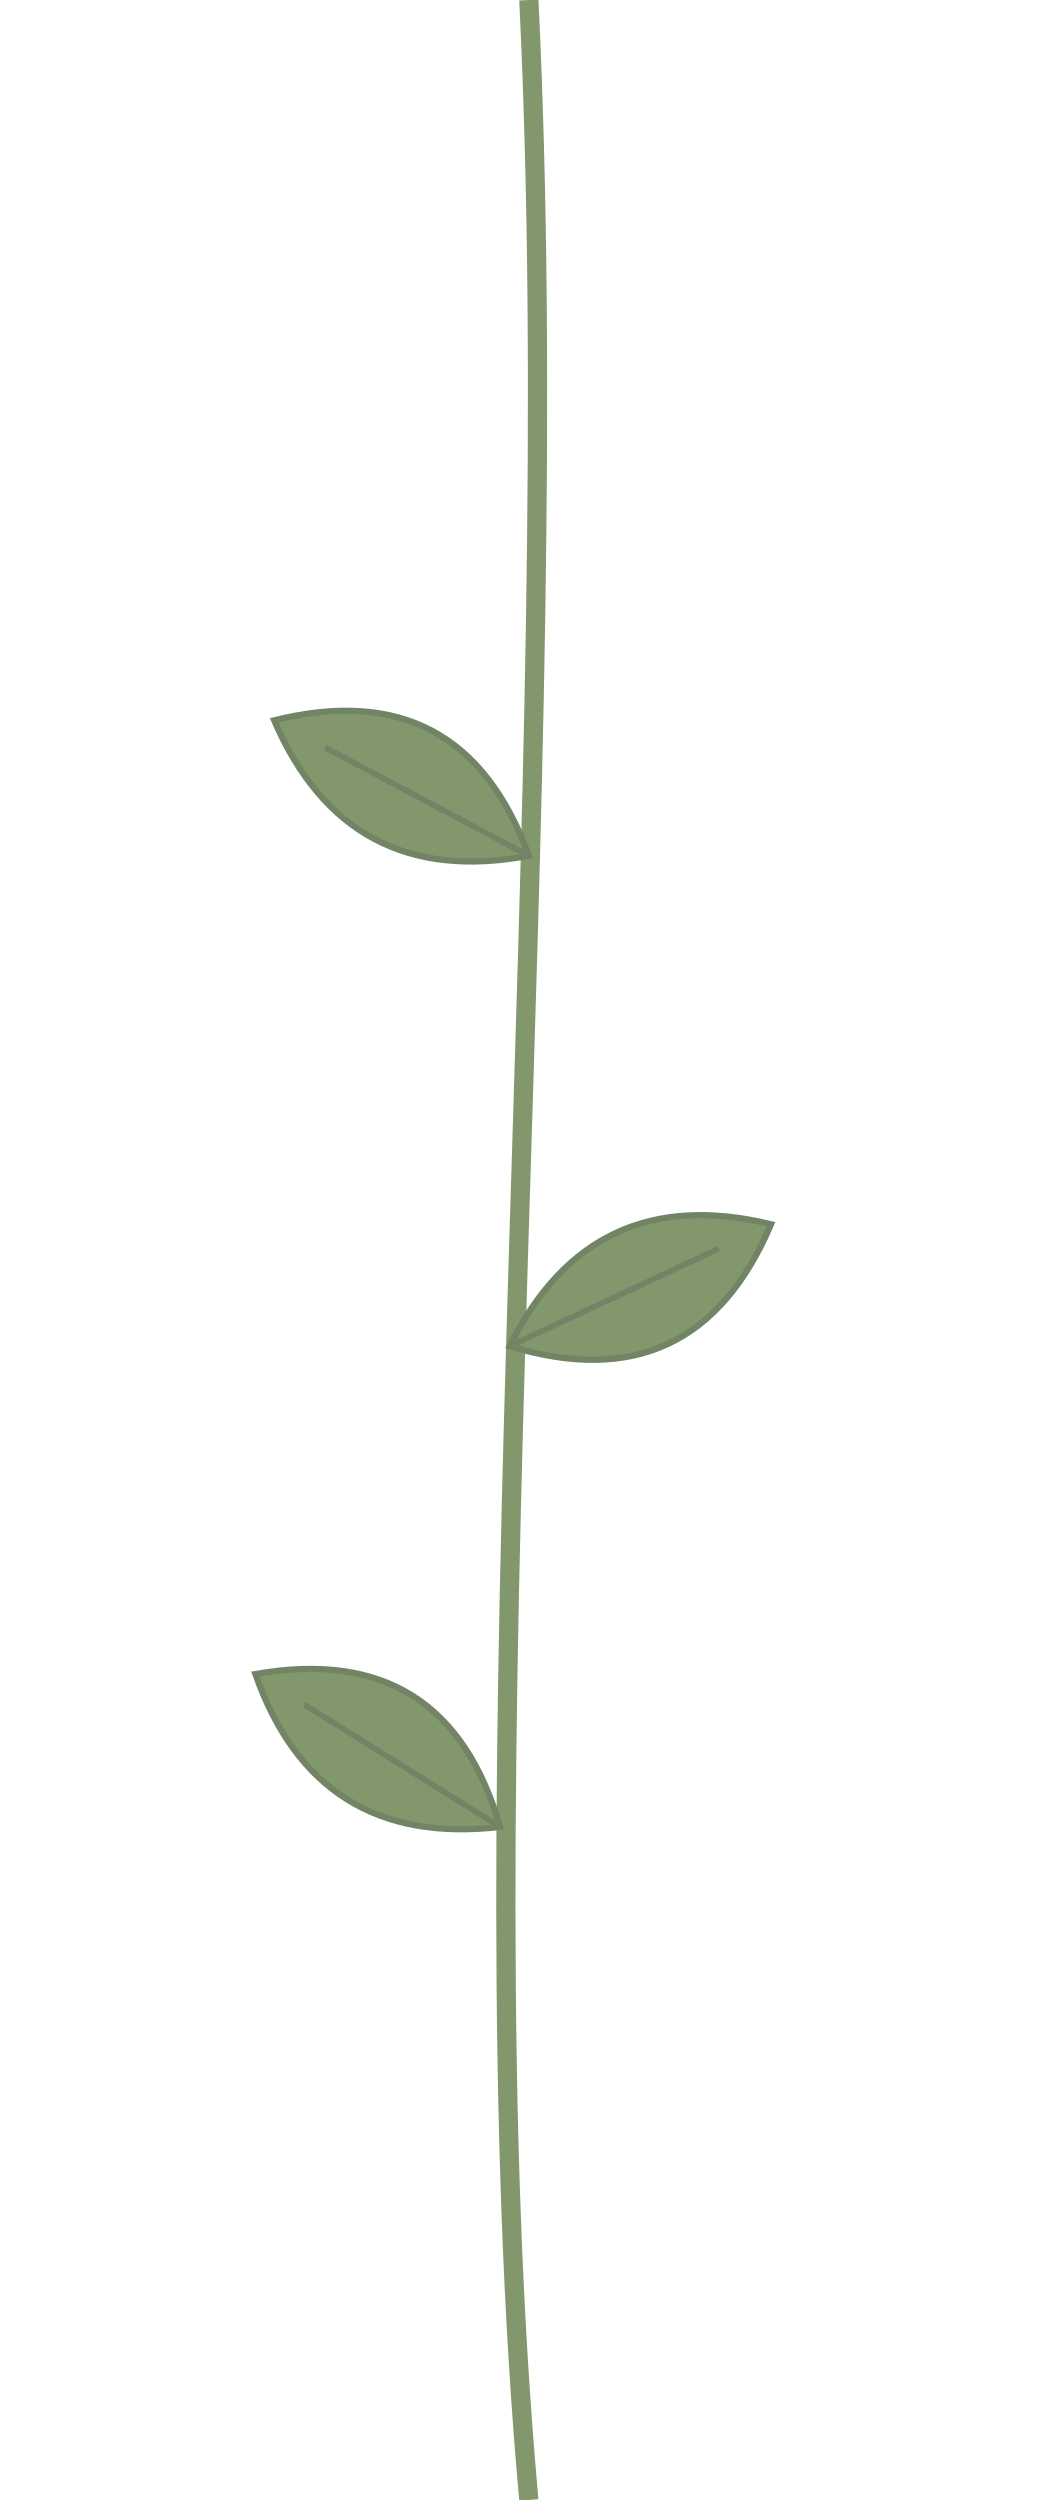
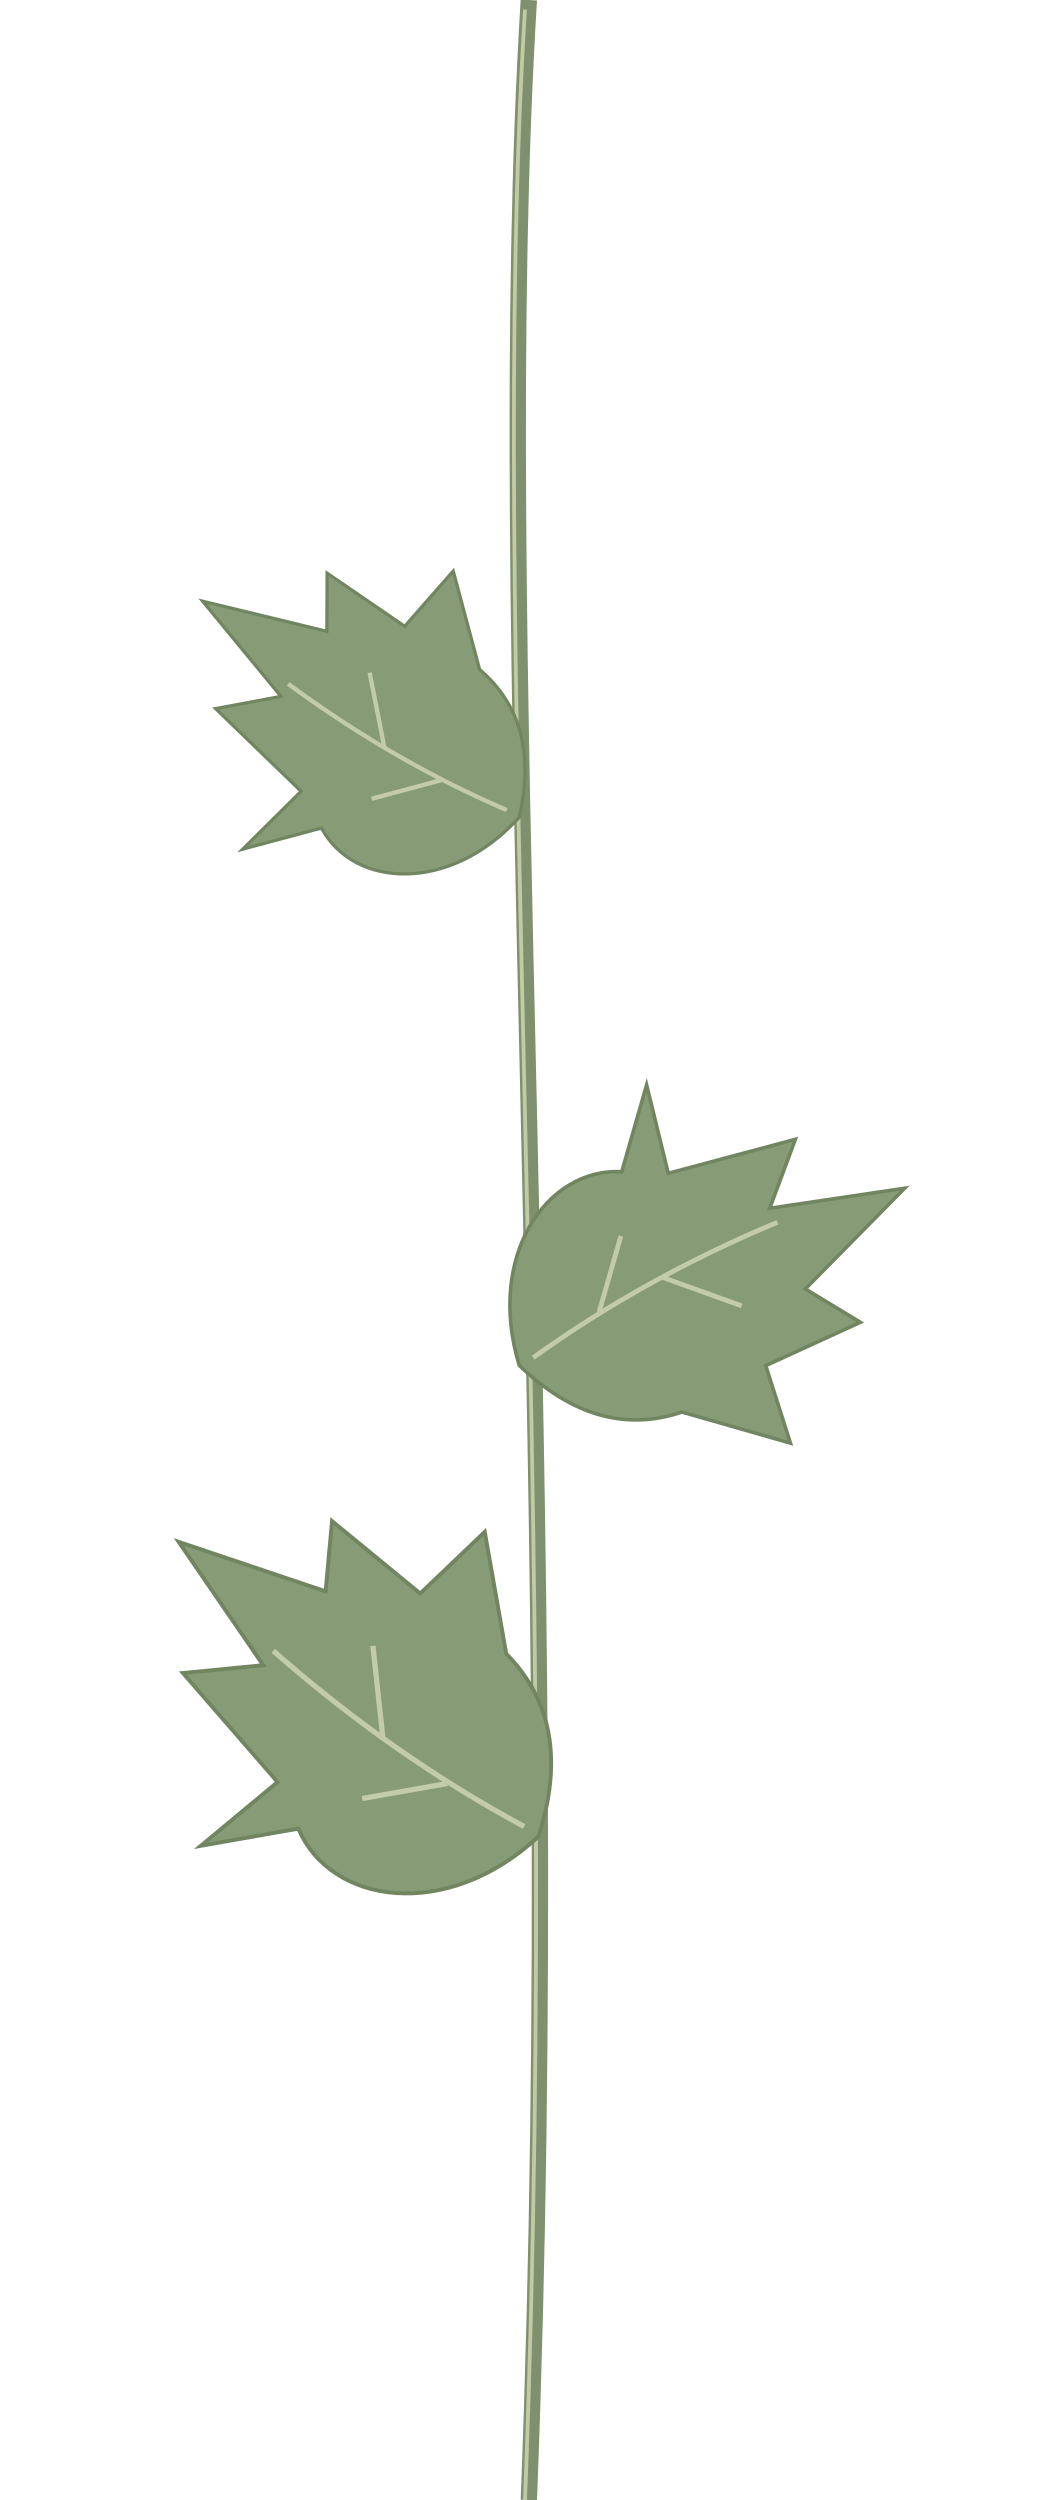
<svg xmlns="http://www.w3.org/2000/svg" width="110" height="260" viewBox="0 0 110 260">
-   <path d="M55 0C59 82 48 183 55 260" fill="none" stroke="#82976b" stroke-width="2" />
-   <g transform="translate(55 89) rotate(-62)">
-     <path d="M0 0Q-12.0 -15.0 0 -30Q13.5 -15.0 0 0Z" fill="#82976b" stroke="#718465" stroke-width="0.65" />
-     <path d="M0 0L0 -24.0" fill="none" stroke="#718465" stroke-width=".6" />
+   <path d="M55 0C51 65 59 157 55 260" fill="none" stroke="#7e906d" stroke-width="1.7" />
+   <path d="M54.6 1C50.6 65 58.6 157 54.6 260" fill="none" stroke="#c2caa5" stroke-width="0.4" />
+   <g transform="translate(54 85) rotate(-60) scale(0.75)">
+     <path d="M0 0C-14 -3 -20 -15 -15 -23L-23 -31L-12 -28L-8 -44L-2 -37L4 -53L9 -36L16 -40L15 -27L25 -25L15 -15Q13 -4 0 0Z" fill="#879b76" stroke="#718561" stroke-width=".45" />
+     <path d="M0 -2Q-2 -19 0 -37M-1 -12L-8 -19M-1 -21L7 -28" fill="none" stroke="#c2cbaa" stroke-width="0.6" />
  </g>
-   <g transform="translate(53 140) rotate(65)">
-     <path d="M0 0Q-12.0 -15.0 0 -30Q13.5 -15.0 0 0Z" fill="#82976b" stroke="#718465" stroke-width="0.65" />
-     <path d="M0 0L0 -24.0" fill="none" stroke="#718465" stroke-width=".6" />
+   <g transform="translate(54 142) rotate(61) scale(0.83)">
+     <path d="M0 0C-14 -3 -20 -15 -15 -23L-23 -31L-12 -28L-8 -44L-2 -37L4 -53L9 -36L16 -40L15 -27L25 -25L15 -15Q13 -4 0 0Z" fill="#879b76" stroke="#718561" stroke-width=".45" />
+     <path d="M0 -2Q-2 -19 0 -37M-1 -12L-8 -19M-1 -21L7 -28" fill="none" stroke="#c2cbaa" stroke-width="0.6" />
  </g>
-   <g transform="translate(52 190) rotate(-58)">
-     <path d="M0 0Q-12.0 -15.0 0 -30Q13.5 -15.0 0 0Z" fill="#82976b" stroke="#718465" stroke-width="0.65" />
-     <path d="M0 0L0 -24.0" fill="none" stroke="#718465" stroke-width=".6" />
+   <g transform="translate(56 191) rotate(-55) scale(0.91)">
+     <path d="M0 0C-14 -3 -20 -15 -15 -23L-23 -31L-12 -28L-8 -44L-2 -37L4 -53L9 -36L16 -40L15 -27L25 -25L15 -15Q13 -4 0 0Z" fill="#879b76" stroke="#718561" stroke-width=".45" />
+     <path d="M0 -2Q-2 -19 0 -37M-1 -12L-8 -19M-1 -21L7 -28" fill="none" stroke="#c2cbaa" stroke-width="0.6" />
  </g>
</svg>
